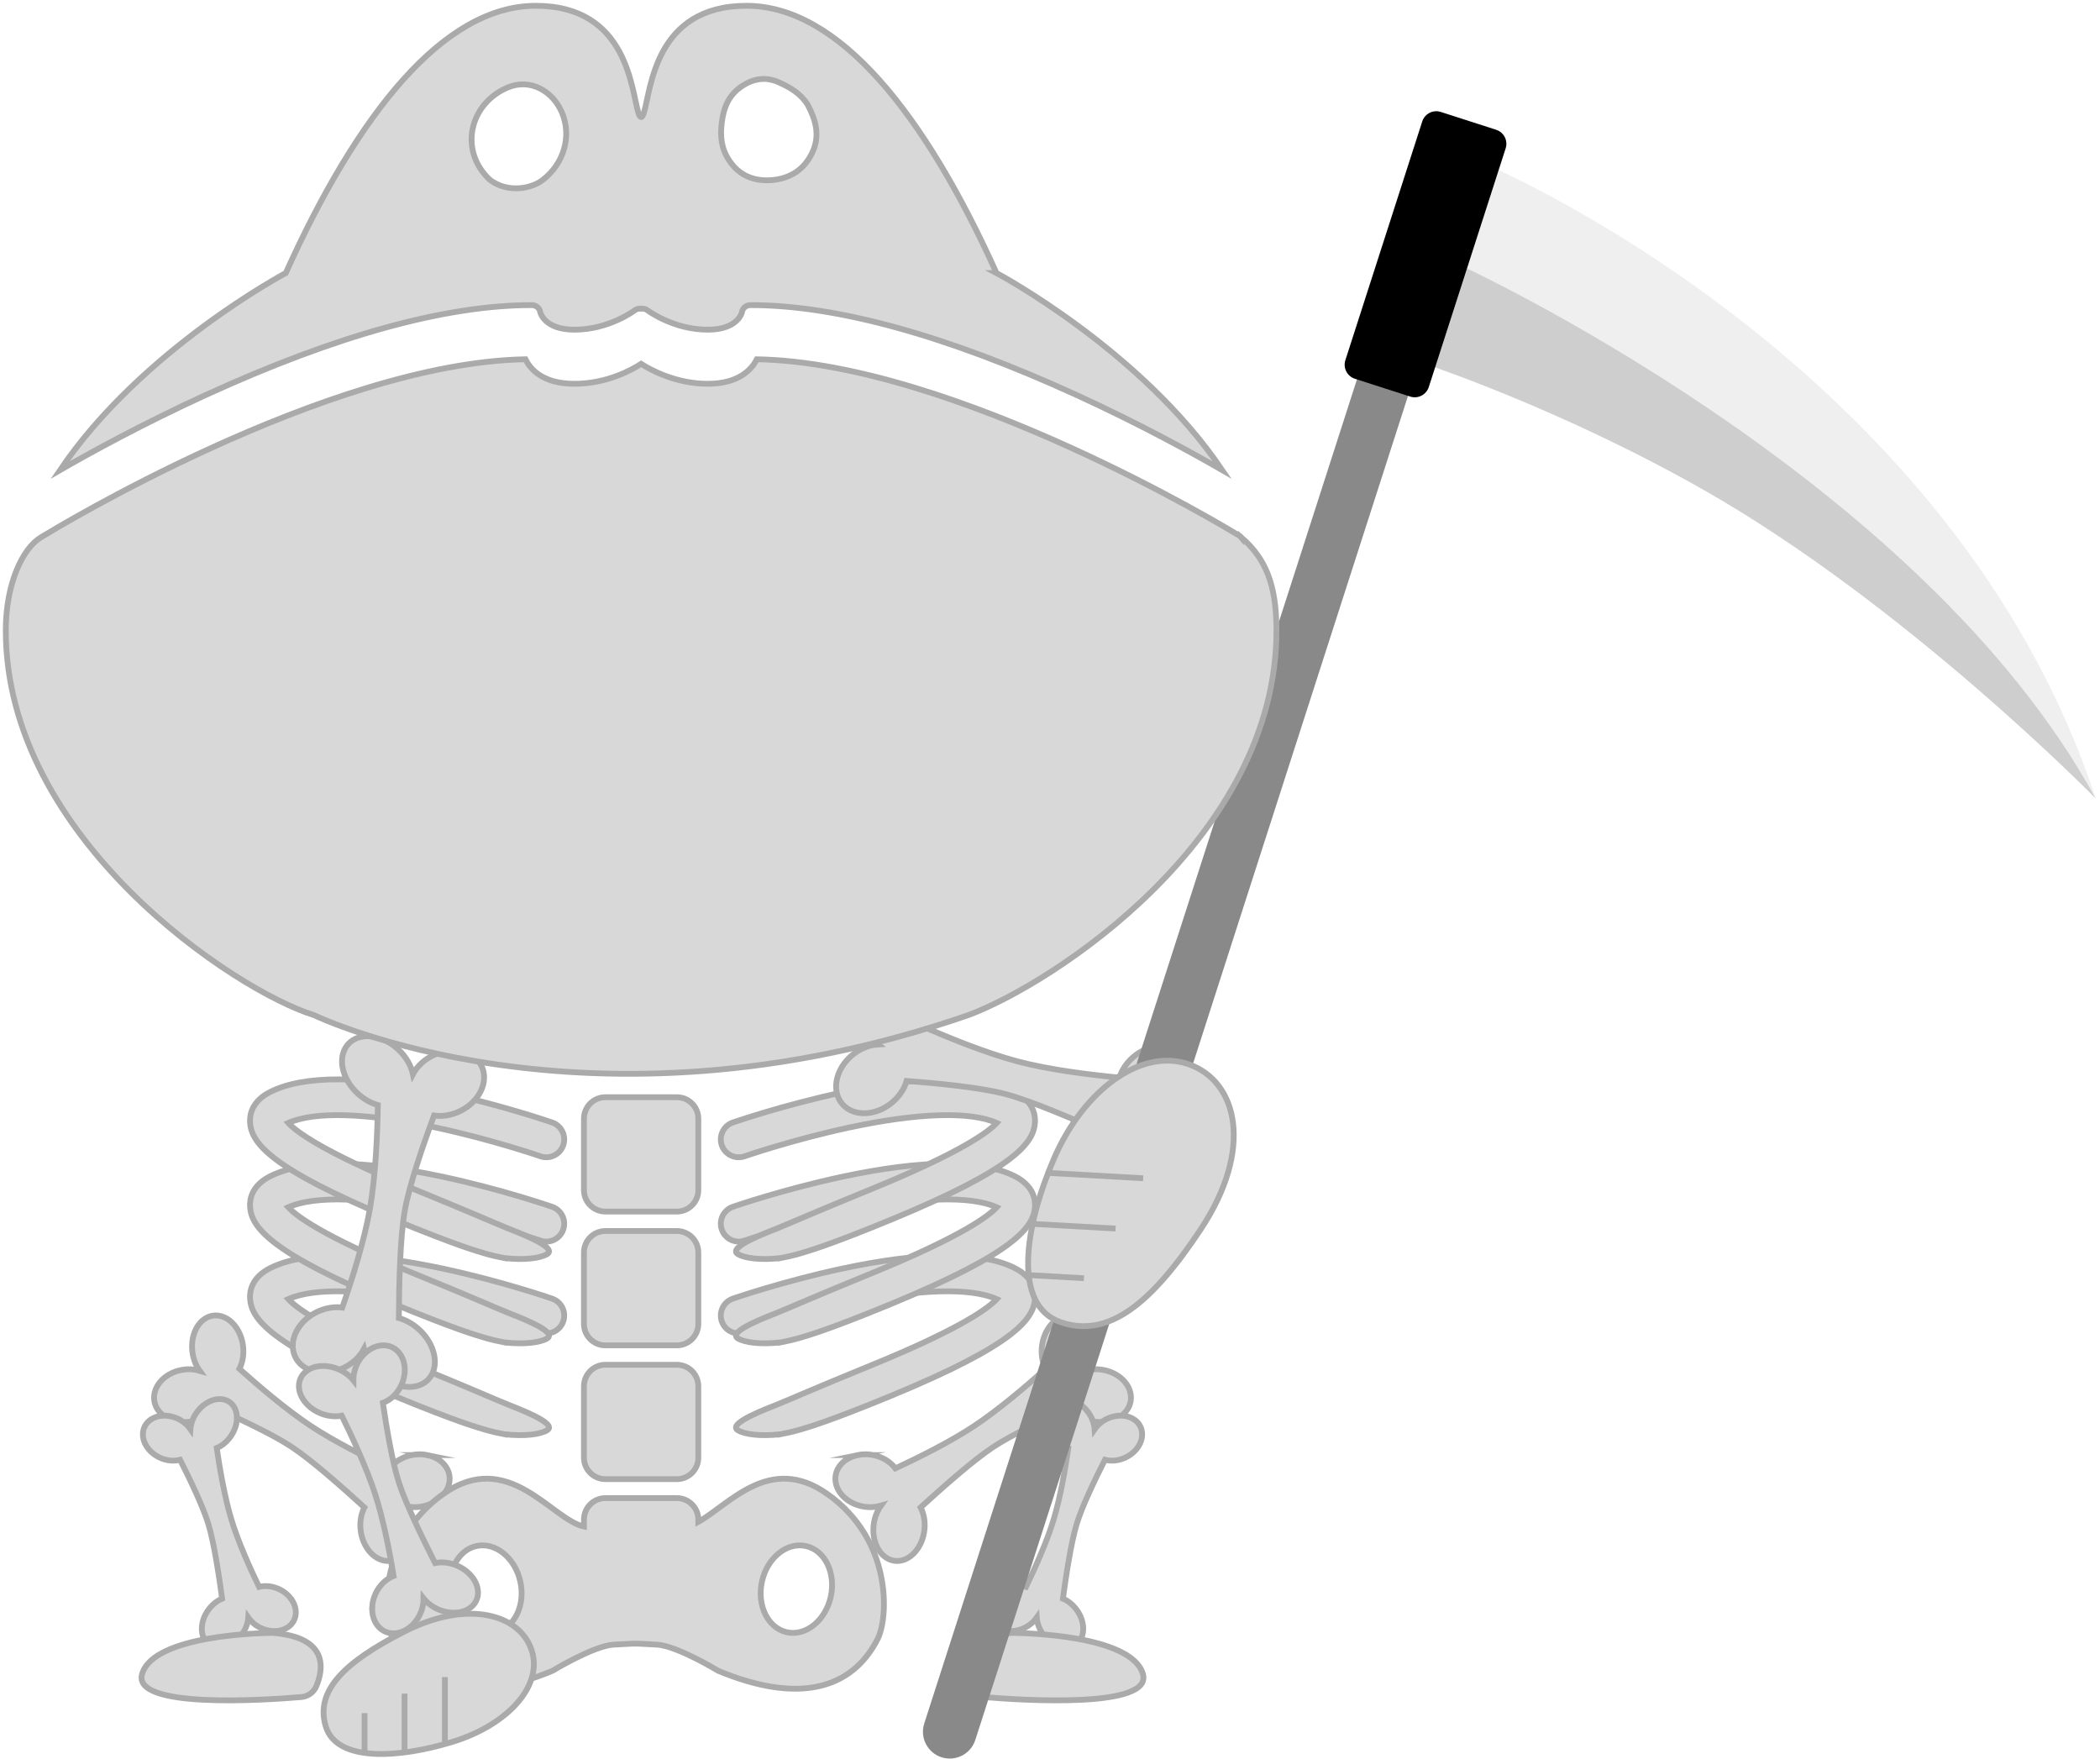
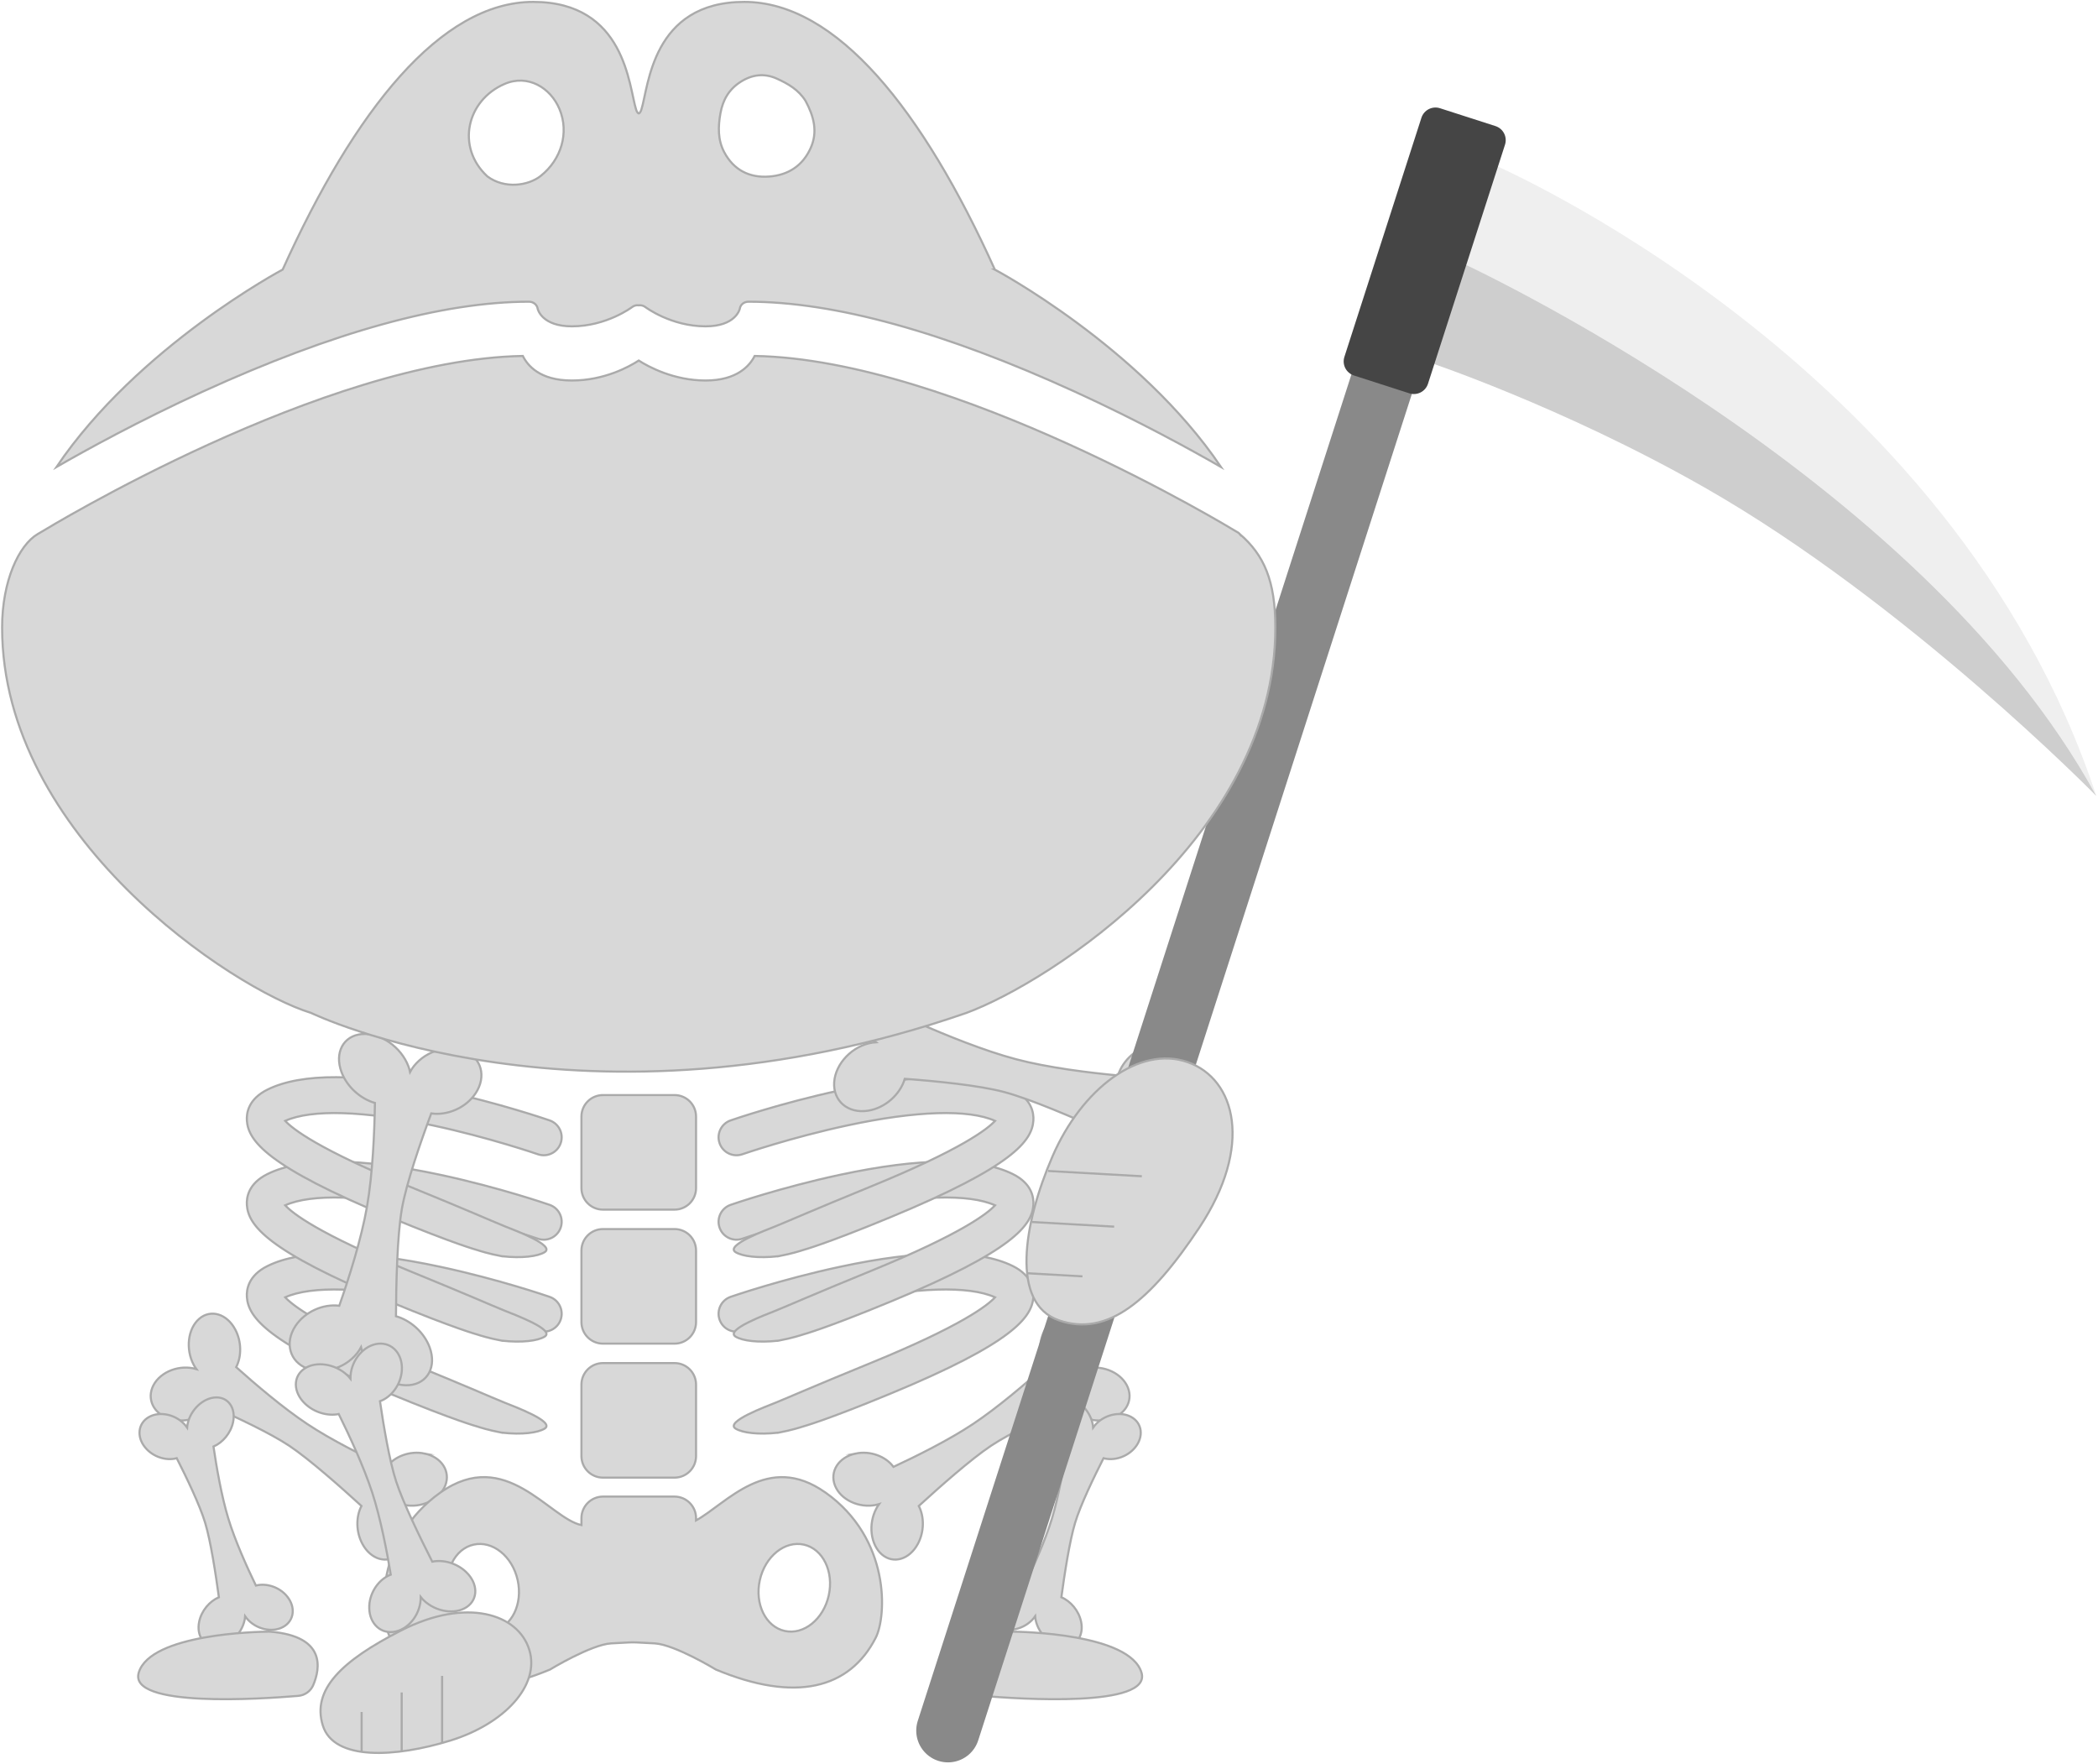
- <svg xmlns="http://www.w3.org/2000/svg" width="363" height="304" viewBox="0 0 363 304" fill="none">
-   <path d="M73.875 251.516C71.368 250.994 68.697 251.999 67.358 253.819C63.416 251.983 57.802 249.197 53.631 246.418C49.423 243.617 44.619 239.508 41.379 236.608C42.328 234.756 42.322 232.178 41.212 230.1C39.762 227.392 36.986 226.563 35.01 228.255C33.035 229.943 32.608 233.51 34.058 236.219C34.197 236.481 34.355 236.72 34.519 236.948C34.352 236.899 34.185 236.856 34.009 236.818C31.065 236.206 27.89 237.693 26.916 240.142C25.942 242.591 27.541 245.07 30.484 245.682C33.019 246.211 35.724 245.175 37.048 243.314C41.258 245.178 47.21 247.964 50.527 250.174C53.953 252.456 59.376 257.257 62.99 260.565C62.028 262.42 62.028 265.011 63.144 267.098C64.594 269.806 67.371 270.635 69.346 268.944C71.322 267.256 71.748 263.688 70.298 260.98C70.159 260.717 70.002 260.479 69.838 260.25C70.005 260.3 70.172 260.343 70.348 260.38C73.291 260.992 76.466 259.505 77.44 257.056C78.414 254.608 76.816 252.128 73.872 251.516H73.875Z" fill="#D8D8D8" stroke="#AAAAAA" stroke-miterlimit="10" />
-   <path d="M50.157 276.16C48.84 274.558 46.604 273.835 44.78 274.299C43.253 271.145 41.175 266.548 40.007 262.686C38.829 258.791 37.969 253.773 37.462 250.31C39.054 249.627 40.433 248.007 40.835 246.14C41.361 243.704 40.038 241.774 37.88 241.833C35.719 241.892 33.542 243.914 33.013 246.35C32.961 246.585 32.933 246.817 32.917 247.043C32.837 246.928 32.754 246.814 32.661 246.702C31.115 244.823 28.302 244.146 26.376 245.188C24.45 246.229 24.137 248.598 25.683 250.477C27.015 252.097 29.288 252.821 31.124 252.323C32.803 255.631 35.1 260.398 36.028 263.472C36.986 266.644 37.867 272.41 38.396 276.32C36.794 276.998 35.406 278.624 35.001 280.5C34.476 282.937 35.799 284.866 37.957 284.807C40.118 284.748 42.294 282.726 42.823 280.29C42.876 280.055 42.904 279.823 42.919 279.598C42.999 279.712 43.083 279.826 43.176 279.938C44.721 281.817 47.535 282.494 49.461 281.453C51.387 280.411 51.699 278.043 50.153 276.163L50.157 276.16Z" fill="#D8D8D8" stroke="#AAAAAA" stroke-miterlimit="10" />
-   <path d="M47.325 282.266C47.223 282.256 47.121 282.253 47.016 282.253C45.12 282.272 26.577 282.615 24.57 289.327C22.755 295.402 45.59 293.887 52.086 293.34C53.233 293.244 54.228 292.527 54.674 291.472C55.882 288.61 56.903 283.085 47.325 282.266Z" fill="#D8D8D8" stroke="#AAAAAA" stroke-miterlimit="10" />
-   <path d="M148.25 251.516C150.757 250.994 153.428 251.999 154.767 253.82C158.709 251.983 164.323 249.198 168.494 246.418C172.701 243.617 177.506 239.508 180.746 236.608C179.797 234.757 179.803 232.178 180.913 230.1C182.363 227.392 185.139 226.564 187.115 228.255C189.09 229.943 189.517 233.511 188.067 236.219C187.928 236.482 187.77 236.72 187.606 236.949C187.773 236.899 187.94 236.856 188.116 236.819C191.06 236.206 194.235 237.694 195.209 240.142C196.183 242.591 194.584 245.07 191.641 245.682C189.106 246.211 186.401 245.175 185.077 243.314C180.866 245.178 174.915 247.964 171.598 250.175C168.172 252.456 162.749 257.258 159.135 260.566C160.097 262.421 160.097 265.011 158.981 267.098C157.531 269.807 154.754 270.635 152.779 268.944C150.803 267.256 150.377 263.688 151.827 260.98C151.966 260.717 152.123 260.479 152.287 260.25C152.12 260.3 151.953 260.343 151.777 260.38C148.834 260.992 145.659 259.505 144.685 257.057C143.711 254.608 145.309 252.129 148.253 251.516H148.25Z" fill="#D8D8D8" stroke="#AAAAAA" stroke-miterlimit="10" />
-   <path d="M171.972 276.16C173.289 274.558 175.524 273.835 177.348 274.299C178.876 271.145 180.953 266.548 182.122 262.686C183.3 258.791 184.159 253.773 184.666 250.31C183.074 249.627 181.695 248.007 181.293 246.14C180.768 243.704 182.091 241.774 184.249 241.833C186.41 241.892 188.587 243.914 189.115 246.35C189.168 246.585 189.196 246.817 189.211 247.043C189.291 246.928 189.375 246.814 189.468 246.703C191.014 244.823 193.827 244.146 195.753 245.188C197.679 246.229 197.991 248.598 196.445 250.477C195.113 252.097 192.841 252.821 191.004 252.323C189.325 255.631 187.028 260.399 186.101 263.472C185.142 266.644 184.261 272.41 183.733 276.321C185.334 276.998 186.722 278.624 187.127 280.5C187.653 282.937 186.33 284.866 184.172 284.807C182.011 284.748 179.834 282.726 179.305 280.29C179.253 280.055 179.225 279.823 179.21 279.598C179.129 279.712 179.046 279.826 178.953 279.938C177.407 281.818 174.594 282.495 172.668 281.453C170.741 280.411 170.429 278.043 171.975 276.163L171.972 276.16Z" fill="#D8D8D8" stroke="#AAAAAA" stroke-miterlimit="10" />
-   <path d="M174.801 282.266C174.903 282.256 175.005 282.253 175.11 282.253C177.005 282.272 195.549 282.615 197.555 289.327C199.37 295.402 176.535 293.887 170.04 293.34C168.893 293.244 167.897 292.527 167.452 291.472C166.243 288.61 165.223 283.085 174.801 282.266Z" fill="#D8D8D8" stroke="#AAAAAA" stroke-miterlimit="10" />
-   <path d="M87.201 247.918C84.886 247.482 83.325 246.969 83.003 246.864C82.892 246.826 79.129 245.834 67.922 241.197C46.627 232.385 43.467 227.97 43.226 224.514C43.136 223.216 43.476 220.792 46.778 219.159C52.64 216.259 62.694 216.309 76.662 219.308C86.732 221.469 95.101 224.356 95.45 224.477C97.064 225.036 97.917 226.799 97.358 228.409C96.798 230.023 95.039 230.877 93.425 230.317C93.342 230.289 85.013 227.417 75.305 225.339C63.399 222.792 54.384 222.517 49.833 224.554C51.097 225.942 55.577 229.47 71.289 235.894C81.94 240.25 84.895 241.602 87.687 242.739C89.267 243.382 96.554 246.054 94.566 247.231C93.391 247.93 90.738 248.307 87.201 247.915V247.918Z" fill="#D8D8D8" stroke="#AAAAAA" stroke-miterlimit="10" />
-   <path d="M87.201 232.043C84.886 231.607 83.325 231.093 83.003 230.988C82.892 230.951 79.129 229.959 67.922 225.321C46.627 216.51 43.467 212.095 43.226 208.639C43.136 207.34 43.476 204.916 46.778 203.284C52.64 200.384 62.694 200.434 76.662 203.432C86.732 205.593 95.101 208.481 95.45 208.602C97.064 209.161 97.917 210.923 97.358 212.534C96.798 214.148 95.039 215.001 93.425 214.442C93.342 214.414 85.013 211.542 75.305 209.464C63.399 206.917 54.384 206.642 49.833 208.679C51.097 210.067 55.577 213.595 71.289 220.019C81.94 224.375 84.895 225.726 87.687 226.864C89.267 227.507 96.554 230.178 94.566 231.356C93.391 232.055 90.738 232.432 87.201 232.039V232.043Z" fill="#D8D8D8" stroke="#AAAAAA" stroke-miterlimit="10" />
-   <path d="M87.201 217.468C84.886 217.032 83.325 216.519 83.003 216.414C82.892 216.377 79.129 215.384 67.922 210.747C46.627 201.936 43.467 197.521 43.226 194.064C43.136 192.766 43.476 190.342 46.778 188.71C52.64 185.81 62.694 185.859 76.662 188.858C86.732 191.019 95.101 193.907 95.45 194.027C97.064 194.587 97.917 196.349 97.358 197.96C96.798 199.574 95.039 200.427 93.425 199.867C93.342 199.84 85.013 196.967 75.305 194.89C63.399 192.342 54.384 192.067 49.833 194.105C51.097 195.493 55.577 199.02 71.289 205.445C81.94 209.801 84.895 211.152 87.687 212.29C89.267 212.933 96.554 215.604 94.566 216.782C93.391 217.481 90.738 217.858 87.201 217.465V217.468Z" fill="#D8D8D8" stroke="#AAAAAA" stroke-miterlimit="10" />
-   <path d="M134.924 247.918C137.24 247.482 138.801 246.969 139.123 246.863C139.234 246.826 142.997 245.834 154.204 241.196C175.499 232.385 178.659 227.97 178.9 224.514C178.99 223.215 178.65 220.792 175.348 219.159C169.486 216.259 159.432 216.309 145.464 219.308C135.394 221.469 127.025 224.356 126.676 224.477C125.062 225.036 124.209 226.799 124.768 228.409C125.328 230.023 127.087 230.877 128.701 230.317C128.784 230.289 137.113 227.417 146.821 225.339C158.727 222.792 167.742 222.517 172.293 224.554C171.029 225.942 166.549 229.47 150.837 235.894C140.186 240.25 137.231 241.601 134.439 242.739C132.859 243.382 125.572 246.053 127.56 247.231C128.735 247.93 131.388 248.307 134.924 247.915V247.918Z" fill="#D8D8D8" stroke="#AAAAAA" stroke-miterlimit="10" />
-   <path d="M134.924 232.042C137.24 231.606 138.801 231.093 139.123 230.987C139.234 230.95 142.997 229.958 154.204 225.32C175.499 216.509 178.659 212.094 178.9 208.638C178.99 207.339 178.65 204.916 175.348 203.283C169.486 200.383 159.432 200.433 145.464 203.432C135.394 205.593 127.025 208.48 126.676 208.601C125.062 209.16 124.209 210.923 124.768 212.533C125.328 214.147 127.087 215.001 128.701 214.441C128.784 214.413 137.113 211.541 146.821 209.463C158.727 206.916 167.742 206.641 172.293 208.678C171.029 210.066 166.549 213.594 150.837 220.018C140.186 224.374 137.231 225.725 134.439 226.863C132.859 227.506 125.572 230.177 127.56 231.355C128.735 232.054 131.388 232.431 134.924 232.039V232.042Z" fill="#D8D8D8" stroke="#AAAAAA" stroke-miterlimit="10" />
-   <path d="M134.924 217.468C137.24 217.032 138.801 216.519 139.123 216.414C139.234 216.377 142.997 215.384 154.204 210.747C175.499 201.936 178.659 197.521 178.9 194.064C178.99 192.766 178.65 190.342 175.348 188.71C169.486 185.81 159.432 185.859 145.464 188.858C135.394 191.019 127.025 193.907 126.676 194.027C125.062 194.587 124.209 196.349 124.768 197.96C125.328 199.574 127.087 200.427 128.701 199.867C128.784 199.84 137.113 196.967 146.821 194.89C158.727 192.342 167.742 192.067 172.293 194.105C171.029 195.493 166.549 199.02 150.837 205.445C140.186 209.801 137.231 211.152 134.439 212.29C132.859 212.933 125.572 215.604 127.56 216.782C128.735 217.48 131.388 217.858 134.924 217.465V217.468Z" fill="#D8D8D8" stroke="#AAAAAA" stroke-miterlimit="10" />
-   <path d="M116.999 189.656H104.65C102.601 189.656 100.94 191.317 100.94 193.366V205.714C100.94 207.763 102.601 209.424 104.65 209.424H116.999C119.048 209.424 120.709 207.763 120.709 205.714V193.366C120.709 191.317 119.048 189.656 116.999 189.656Z" fill="#D8D8D8" stroke="#AAAAAA" stroke-miterlimit="10" />
-   <path d="M116.999 212.782H104.65C102.601 212.782 100.94 214.443 100.94 216.492V228.84C100.94 230.889 102.601 232.55 104.65 232.55H116.999C119.048 232.55 120.709 230.889 120.709 228.84V216.492C120.709 214.443 119.048 212.782 116.999 212.782Z" fill="#D8D8D8" stroke="#AAAAAA" stroke-miterlimit="10" />
-   <path d="M116.999 235.907H104.65C102.601 235.907 100.94 237.568 100.94 239.617V251.965C100.94 254.014 102.601 255.675 104.65 255.675H116.999C119.048 255.675 120.709 254.014 120.709 251.965V239.617C120.709 237.568 119.048 235.907 116.999 235.907Z" fill="#D8D8D8" stroke="#AAAAAA" stroke-miterlimit="10" />
-   <path d="M143.019 258.244C133.067 251.195 126.049 260.099 120.709 263.061V262.659C120.709 260.619 119.04 258.949 116.999 258.949H104.651C102.611 258.949 100.941 260.619 100.941 262.659V263.868C95.376 262.696 87.876 250.271 76.622 258.241C65.369 266.212 66.046 279.608 67.95 283.324C72.467 292.144 81.81 294.506 95.509 288.799C95.509 288.799 102.583 284.493 106.055 284.282C109.527 284.072 109.824 284.106 109.824 284.106C109.824 284.106 110.12 284.072 113.592 284.282C117.064 284.493 124.138 288.799 124.138 288.799C137.837 294.509 147.18 292.147 151.697 283.324C153.598 279.608 154.275 266.212 143.025 258.241L143.019 258.244ZM85.647 282.137C82.364 282.866 78.96 280.124 78.048 276.009C77.132 271.894 79.055 267.968 82.339 267.238C85.622 266.508 89.026 269.251 89.938 273.366C90.853 277.481 88.93 281.407 85.647 282.137ZM143.603 276.009C142.688 280.124 139.287 282.866 136.004 282.137C132.72 281.407 130.8 277.481 131.712 273.366C132.628 269.251 136.028 266.508 139.312 267.238C142.595 267.968 144.515 271.894 143.603 276.009Z" fill="#D8D8D8" stroke="#AAAAAA" stroke-miterlimit="10" />
-   <path d="M51.605 229.504C53.234 227.037 56.384 225.655 59.164 226.014C60.802 221.324 62.979 214.507 63.953 208.874C64.936 203.194 65.236 195.981 65.316 191.016C62.84 190.311 60.499 188.249 59.544 185.68C58.298 182.332 59.875 179.398 63.065 179.132C66.256 178.866 69.851 181.364 71.097 184.712C71.218 185.037 71.305 185.355 71.373 185.671C71.465 185.494 71.567 185.321 71.682 185.148C73.596 182.251 77.608 180.842 80.647 182.001C83.687 183.16 84.599 186.447 82.685 189.344C81.037 191.839 77.831 193.227 75.03 192.822C73.194 197.756 70.733 204.848 69.957 209.328C69.156 213.953 68.97 222.223 68.942 227.822C71.431 228.518 73.787 230.586 74.746 233.168C75.991 236.516 74.415 239.447 71.224 239.716C68.034 239.982 64.438 237.484 63.192 234.135C63.072 233.811 62.985 233.492 62.917 233.177C62.824 233.353 62.719 233.526 62.608 233.7C60.694 236.596 56.681 238.006 53.642 236.847C50.603 235.687 49.691 232.401 51.605 229.504Z" fill="#D8D8D8" stroke="#AAAAAA" stroke-miterlimit="10" />
-   <path d="M64.342 277.703C64.499 275.316 66.073 273.165 68.046 272.416C67.381 268.406 66.28 262.653 64.827 258.198C63.374 253.743 60.87 248.348 59.071 244.703C57.166 245.089 54.85 244.437 53.258 242.916C51.184 240.931 51.137 238.223 53.15 236.869C55.163 235.514 58.477 236.028 60.551 238.012C60.752 238.204 60.929 238.405 61.093 238.609C61.093 238.448 61.093 238.285 61.105 238.118C61.29 235.313 63.424 232.831 65.866 232.568C68.311 232.308 70.142 234.37 69.956 237.175C69.796 239.589 68.191 241.766 66.184 242.489C66.809 246.749 67.823 252.806 68.979 256.349C70.173 260.006 73.135 266.094 75.206 270.181C77.113 269.782 79.445 270.435 81.043 271.962C83.117 273.947 83.164 276.655 81.151 278.009C79.138 279.363 75.824 278.85 73.75 276.865C73.549 276.674 73.373 276.473 73.209 276.269C73.209 276.429 73.209 276.593 73.196 276.76C73.011 279.564 70.878 282.047 68.435 282.31C65.99 282.569 64.159 280.507 64.348 277.703H64.342Z" fill="#D8D8D8" stroke="#AAAAAA" stroke-miterlimit="10" />
-   <path d="M91.944 285.382C93.842 291.547 87.612 298.194 78.266 301.069C68.92 303.945 58.217 304.603 56.319 298.438C54.421 292.274 59.534 287.308 69.805 282.065C81.163 276.268 90.046 279.215 91.941 285.382H91.944Z" fill="#D8D8D8" stroke="#AAAAAA" stroke-miterlimit="10" />
-   <path d="M63.019 302.998V296.119" stroke="#AAAAAA" stroke-miterlimit="10" />
-   <path d="M69.932 302.998V292.75" stroke="#AAAAAA" stroke-miterlimit="10" />
-   <path d="M76.903 301.57V289.89" stroke="#AAAAAA" stroke-miterlimit="10" />
-   <path d="M199.824 180.854C196.902 181.306 194.33 183.594 193.498 186.268C188.551 185.801 181.447 184.935 175.922 183.473C170.351 181.998 163.67 179.262 159.125 177.262C159.518 174.717 158.618 171.731 156.683 169.792C154.157 167.263 150.836 167.474 149.263 170.262C147.689 173.051 148.462 177.361 150.985 179.89C151.229 180.134 151.483 180.347 151.742 180.539C151.544 180.551 151.343 180.573 151.139 180.604C147.708 181.133 144.755 184.193 144.539 187.44C144.325 190.686 146.932 192.884 150.363 192.355C153.319 191.898 155.919 189.563 156.717 186.849C161.966 187.239 169.439 187.959 173.835 189.121C178.371 190.324 185.967 193.604 191.068 195.914C190.663 198.467 191.56 201.469 193.504 203.417C196.03 205.946 199.351 205.736 200.924 202.947C202.498 200.159 201.725 195.849 199.202 193.32C198.958 193.076 198.704 192.862 198.445 192.671C198.643 192.658 198.843 192.637 199.048 192.606C202.479 192.077 205.432 189.016 205.648 185.77C205.862 182.524 203.255 180.326 199.824 180.854Z" fill="#D8D8D8" stroke="#AAAAAA" stroke-miterlimit="10" />
-   <path d="M192.38 222.372C192.874 220.545 192.253 218.532 190.97 217.465C192.497 214.637 194.8 210.617 197.032 207.662C199.283 204.681 202.526 201.312 204.808 199.052C206.131 199.831 208.033 199.939 209.612 199.209C211.675 198.257 212.407 196.244 211.248 194.717C210.092 193.187 207.479 192.72 205.42 193.672C205.219 193.765 205.037 193.87 204.864 193.981C204.907 193.861 204.947 193.737 204.981 193.61C205.562 191.465 204.607 189.059 202.845 188.237C201.083 187.415 199.184 188.484 198.603 190.63C198.102 192.479 198.745 194.516 200.056 195.573C198.495 198.597 196.179 202.867 194.405 205.219C192.571 207.646 188.793 211.44 186.193 213.963C184.87 213.174 182.959 213.063 181.37 213.796C179.308 214.748 178.575 216.761 179.735 218.288C180.891 219.818 183.503 220.285 185.562 219.333C185.763 219.24 185.946 219.135 186.119 219.024C186.076 219.144 186.036 219.268 186.002 219.395C185.42 221.54 186.376 223.946 188.138 224.768C189.9 225.59 191.798 224.521 192.38 222.375V222.372Z" fill="#D8D8D8" stroke="#AAAAAA" stroke-miterlimit="10" />
-   <path d="M257.425 28.685L251.968 45.63C251.968 45.63 331.667 81.994 362.269 138.034C337.418 62.597 257.425 28.688 257.425 28.688V28.685Z" fill="#EFEFEF" />
-   <path d="M251.971 45.63L246.399 62.928C246.399 62.928 269.986 70.725 294.648 84.777C329.58 104.678 362.268 138.034 362.268 138.034C331.667 81.997 251.967 45.63 251.967 45.63H251.971Z" fill="#CECECE" />
-   <path fill-rule="evenodd" clip-rule="evenodd" d="M253.379 22.256C255.817 23.041 257.158 25.653 256.373 28.091L168.588 300.757C167.803 303.195 165.191 304.535 162.753 303.75C160.315 302.965 158.975 300.352 159.76 297.914L247.544 25.249C248.329 22.811 250.941 21.471 253.379 22.256Z" fill="#898989" />
-   <path d="M245.844 20.996L232.556 62.26C232.124 63.601 232.861 65.038 234.202 65.47L243.766 68.549C245.107 68.981 246.544 68.244 246.976 66.903L260.264 25.639C260.696 24.298 259.959 22.861 258.618 22.43L249.054 19.35C247.713 18.918 246.276 19.655 245.844 20.996Z" fill="black" />
-   <path d="M172.253 47.196C159.84 19.677 144.966 1 129.031 1C113.097 1 112.534 15.636 111.279 19.581C111.063 20.258 110.825 20.242 110.825 20.242C110.825 20.242 110.587 20.258 110.37 19.581C109.115 15.636 108.549 1 92.618 1C76.687 1 61.81 19.677 49.397 47.196C49.397 47.196 24.453 60.44 10.38 81.259C15.425 78.35 24.617 73.283 35.599 68.259C58.118 57.961 77.055 52.739 91.882 52.739C92.649 52.739 93.289 53.24 93.4 53.997C93.422 54.093 94.151 56.987 99.293 56.987C105.26 56.987 109.637 53.697 109.681 53.663C110.018 53.407 110.426 53.308 110.815 53.36C111.211 53.308 111.625 53.404 111.969 53.666C112.009 53.697 116.387 56.987 122.353 56.987C127.498 56.987 128.224 54.09 128.252 53.969C128.367 53.212 129 52.739 129.764 52.739C144.592 52.739 163.528 57.961 186.048 68.259C197.029 73.28 206.218 78.35 211.266 81.259C197.193 60.44 172.25 47.196 172.25 47.196H172.253ZM93.938 31.014C91.761 32.751 87.671 33.32 84.716 31.116C79.253 26.07 81.142 17.967 87.684 15.154C91.706 13.425 95.611 15.809 97.15 19.488C98.866 23.597 97.441 28.216 93.938 31.011V31.014ZM140.467 26.253C139.076 29.316 136.566 30.902 133.304 31.14C129.894 31.391 127.189 29.997 125.566 26.924C124.453 24.815 124.502 22.54 124.919 20.212C125.337 17.88 126.413 16.059 128.398 14.795C130.367 13.54 132.466 13.258 134.627 14.232C136.559 15.104 138.39 16.146 139.608 18.094C141.027 20.746 141.757 23.415 140.467 26.253Z" fill="#D8D8D8" stroke="#AAAAAA" stroke-miterlimit="10" />
-   <path d="M214.519 92.847C214.293 92.572 214.04 92.488 213.82 92.352C213.332 92.049 165.13 62.706 130.822 62.1C130.002 63.73 127.835 66.339 122.354 66.339C116.872 66.339 112.485 63.968 110.825 62.892C109.165 63.968 104.87 66.339 99.293 66.339C93.716 66.339 91.644 63.73 90.825 62.1C56.517 62.703 8.51 92.021 7.897 92.392C7.678 92.525 7.897 92.392 7.128 92.844C3.888 94.763 1 100.931 1 108.96C1 145.034 40.765 171.313 54.275 175.468C54.275 175.468 101.414 198.297 167.371 175.468C181.772 170.147 220.647 145.034 220.647 108.96C220.647 100.928 218.702 96.455 214.519 92.844V92.847Z" fill="#D8D8D8" stroke="#AAAAAA" stroke-miterlimit="10" />
-   <path d="M205.503 183.968C197.19 181.059 187.269 188.509 182.198 200.239C177.131 211.969 174.973 225.612 183.287 228.522C191.6 231.431 199.063 225.278 207.516 212.547C216.862 198.471 213.817 186.877 205.503 183.968Z" fill="#D8D8D8" stroke="#AAAAAA" stroke-miterlimit="10" />
-   <path d="M177.852 220.406L187.374 220.941" stroke="#AAAAAA" stroke-miterlimit="10" />
-   <path d="M178.655 211.561L192.84 212.362" stroke="#AAAAAA" stroke-miterlimit="10" />
-   <path d="M181.447 202.756L197.61 203.665" stroke="#AAAAAA" stroke-miterlimit="10" />
+ <svg xmlns="http://www.w3.org/2000/svg" width="991" height="833" viewBox="0 0 991 833" fill="none">
+   <path d="M200.543 686.58C193.678 685.15 186.364 687.9 182.699 692.884C171.905 687.858 156.532 680.234 145.112 672.626C133.591 664.96 120.436 653.714 111.564 645.776C114.163 640.707 114.146 633.65 111.107 627.964C107.137 620.551 99.535 618.283 94.125 622.912C88.716 627.532 87.548 637.297 91.518 644.71C91.899 645.429 92.331 646.081 92.779 646.707C92.322 646.572 91.865 646.453 91.383 646.352C83.324 644.676 74.63 648.746 71.963 655.448C69.297 662.15 73.673 668.937 81.732 670.612C88.674 672.059 96.081 669.224 99.704 664.13C111.234 669.233 127.53 676.857 136.613 682.908C145.993 689.153 160.841 702.294 170.737 711.348C168.104 716.426 168.104 723.517 171.16 729.229C175.13 736.641 182.732 738.909 188.142 734.28C193.551 729.66 194.719 719.895 190.749 712.482C190.368 711.763 189.937 711.111 189.488 710.485C189.945 710.621 190.402 710.739 190.885 710.841C198.944 712.516 207.637 708.446 210.304 701.744C212.971 695.042 208.594 688.256 200.535 686.58H200.543Z" fill="#D8D8D8" stroke="#AAAAAA" stroke-miterlimit="10" />
+   <path d="M135.598 754.031C131.991 749.647 125.871 747.667 120.876 748.937C116.694 740.305 111.006 727.722 107.806 717.153C104.58 706.491 102.227 692.757 100.839 683.28C105.198 681.41 108.974 676.975 110.075 671.864C111.514 665.196 107.89 659.916 101.982 660.077C96.064 660.238 90.105 665.772 88.657 672.44C88.513 673.083 88.437 673.718 88.394 674.335C88.174 674.022 87.946 673.709 87.692 673.405C83.46 668.26 75.756 666.406 70.482 669.258C65.208 672.11 64.353 678.592 68.586 683.737C72.234 688.171 78.456 690.151 83.485 688.788C88.082 697.843 94.371 710.891 96.911 719.303C99.535 727.985 101.948 743.766 103.395 754.471C99.01 756.324 95.209 760.775 94.1 765.911C92.661 772.579 96.284 777.86 102.193 777.699C108.111 777.538 114.07 772.004 115.518 765.336C115.661 764.693 115.738 764.058 115.78 763.44C116 763.753 116.229 764.067 116.483 764.371C120.715 769.516 128.419 771.369 133.693 768.518C138.967 765.666 139.822 759.184 135.589 754.039L135.598 754.031Z" fill="#D8D8D8" stroke="#AAAAAA" stroke-miterlimit="10" />
+   <path d="M127.843 770.743C127.564 770.718 127.284 770.709 126.997 770.709C121.807 770.76 71.032 771.7 65.538 790.071C60.569 806.698 123.094 802.552 140.88 801.054C144.02 800.792 146.746 798.829 147.965 795.943C151.275 788.107 154.069 772.986 127.843 770.743Z" fill="#D8D8D8" stroke="#AAAAAA" stroke-miterlimit="10" />
+   <path d="M404.187 686.58C411.052 685.15 418.366 687.9 422.032 692.884C432.825 687.858 448.198 680.234 459.618 672.626C471.139 664.96 484.295 653.714 493.166 645.776C490.567 640.707 490.584 633.65 493.623 627.964C497.594 620.551 505.195 618.283 510.604 622.912C516.014 627.532 517.182 637.297 513.212 644.71C512.831 645.429 512.399 646.081 511.951 646.707C512.408 646.572 512.865 646.453 513.347 646.352C521.406 644.676 530.1 648.746 532.767 655.448C535.434 662.15 531.057 668.937 522.998 670.612C516.056 672.059 508.649 669.224 505.026 664.13C493.496 669.233 477.2 676.857 468.117 682.908C458.737 689.153 443.889 702.294 433.993 711.348C436.626 716.426 436.626 723.517 433.57 729.229C429.6 736.641 421.998 738.909 416.589 734.28C411.179 729.66 410.011 719.895 413.981 712.482C414.362 711.763 414.794 711.111 415.242 710.485C414.785 710.621 414.328 710.739 413.846 710.841C405.787 712.516 397.093 708.446 394.426 701.744C391.76 695.042 396.136 688.256 404.195 686.58H404.187Z" fill="#D8D8D8" stroke="#AAAAAA" stroke-miterlimit="10" />
+   <path d="M469.142 754.031C472.748 749.647 478.868 747.667 483.863 748.937C488.045 740.305 493.734 727.722 496.933 717.153C500.159 706.491 502.512 692.757 503.9 683.28C499.541 681.41 495.765 676.975 494.665 671.864C493.226 665.196 496.849 659.916 502.758 660.077C508.675 660.238 514.635 665.772 516.082 672.44C516.226 673.083 516.302 673.718 516.345 674.335C516.565 674.022 516.793 673.709 517.047 673.405C521.28 668.26 528.984 666.406 534.257 669.258C539.531 672.11 540.386 678.592 536.153 683.737C532.505 688.171 526.283 690.151 521.254 688.788C516.658 697.843 510.368 710.891 507.828 719.303C505.204 727.985 502.791 743.766 501.344 754.471C505.729 756.324 509.53 760.775 510.639 765.911C512.078 772.579 508.455 777.86 502.546 777.699C496.629 777.538 490.669 772.004 489.222 765.336C489.078 764.693 489.001 764.058 488.959 763.44C488.739 763.753 488.51 764.067 488.256 764.371C484.024 769.516 476.32 771.369 471.046 768.518C465.772 765.666 464.918 759.184 469.15 754.039L469.142 754.031Z" fill="#D8D8D8" stroke="#AAAAAA" stroke-miterlimit="10" />
+   <path d="M476.887 770.743C477.166 770.718 477.446 770.709 477.734 770.709C482.923 770.76 533.698 771.7 539.192 790.071C544.161 806.698 481.636 802.552 463.85 801.054C460.709 800.792 457.984 798.829 456.765 795.943C453.455 788.107 450.661 772.986 476.887 770.743Z" fill="#D8D8D8" stroke="#AAAAAA" stroke-miterlimit="10" />
+   <path d="M237.032 676.73C230.691 675.537 226.416 674.133 225.536 673.845C225.231 673.743 214.929 671.027 184.242 658.334C125.933 634.217 117.281 622.134 116.621 612.673C116.375 609.119 117.306 602.485 126.347 598.017C142.398 590.079 169.927 590.215 208.173 598.423C235.745 604.338 258.661 612.241 259.617 612.571C264.036 614.103 266.373 618.926 264.84 623.335C263.308 627.752 258.492 630.088 254.073 628.556C253.844 628.48 231.038 620.619 204.457 614.932C171.857 607.96 147.172 607.207 134.711 612.783C138.174 616.582 150.44 626.238 193.461 643.822C222.624 655.745 230.717 659.443 238.361 662.557C242.687 664.317 262.64 671.628 257.196 674.852C253.98 676.764 246.716 677.797 237.032 676.722V676.73Z" fill="#D8D8D8" stroke="#AAAAAA" stroke-miterlimit="10" />
+   <path d="M237.032 633.278C230.691 632.085 226.416 630.681 225.536 630.393C225.231 630.291 214.929 627.575 184.242 614.882C125.933 590.765 117.281 578.681 116.621 569.221C116.375 565.667 117.306 559.033 126.347 554.565C142.398 546.627 169.927 546.763 208.173 554.971C235.745 560.886 258.661 568.789 259.617 569.119C264.036 570.651 266.373 575.474 264.84 579.883C263.308 584.3 258.492 586.636 254.073 585.104C253.844 585.028 231.038 577.167 204.457 571.48C171.857 564.507 147.172 563.754 134.711 569.331C138.174 573.13 150.44 582.785 193.461 600.37C222.624 612.293 230.717 615.99 238.361 619.104C242.687 620.865 262.64 628.176 257.196 631.4C253.98 633.312 246.716 634.345 237.032 633.27V633.278Z" fill="#D8D8D8" stroke="#AAAAAA" stroke-miterlimit="10" />
+   <path d="M237.032 593.388C230.691 592.195 226.416 590.79 225.536 590.503C225.231 590.401 214.929 587.685 184.242 574.992C125.933 550.875 117.281 538.791 116.621 529.331C116.375 525.777 117.306 519.142 126.347 514.674C142.398 506.737 169.927 506.872 208.173 515.081C235.745 520.996 258.661 528.899 259.617 529.229C264.036 530.761 266.373 535.584 264.84 539.993C263.308 544.41 258.492 546.746 254.073 545.214C253.844 545.138 231.038 537.277 204.457 531.59C171.857 524.617 147.172 523.864 134.711 529.441C138.174 533.24 150.44 542.895 193.461 560.479C222.624 572.402 230.717 576.1 238.361 579.214C242.687 580.974 262.64 588.286 257.196 591.51C253.98 593.422 246.716 594.454 237.032 593.38V593.388Z" fill="#D8D8D8" stroke="#AAAAAA" stroke-miterlimit="10" />
+   <path d="M367.703 676.73C374.043 675.537 378.318 674.133 379.198 673.845C379.503 673.743 389.806 671.027 420.492 658.334C478.802 634.217 487.453 622.134 488.114 612.673C488.359 609.119 487.428 602.485 478.387 598.017C462.337 590.079 434.807 590.215 396.561 598.423C368.989 604.338 346.074 612.241 345.117 612.571C340.698 614.103 338.362 618.926 339.894 623.335C341.426 627.752 346.243 630.088 350.662 628.556C350.89 628.48 373.696 620.619 400.277 614.932C432.877 607.96 457.562 607.207 470.023 612.783C466.561 616.582 454.295 626.238 411.274 643.822C382.11 655.745 374.018 659.443 366.373 662.557C362.048 664.317 342.095 671.628 347.538 674.852C350.755 676.764 358.018 677.797 367.703 676.722V676.73Z" fill="#D8D8D8" stroke="#AAAAAA" stroke-miterlimit="10" />
+   <path d="M367.703 633.278C374.043 632.085 378.318 630.681 379.198 630.393C379.503 630.291 389.806 627.575 420.492 614.882C478.802 590.765 487.453 578.681 488.114 569.221C488.359 565.667 487.428 559.033 478.387 554.565C462.337 546.627 434.807 546.763 396.561 554.971C368.989 560.886 346.074 568.789 345.117 569.119C340.698 570.651 338.362 575.474 339.894 579.883C341.426 584.3 346.243 586.636 350.662 585.104C350.89 585.028 373.696 577.167 400.277 571.48C432.877 564.507 457.562 563.754 470.023 569.331C466.561 573.13 454.295 582.785 411.274 600.37C382.11 612.293 374.018 615.99 366.373 619.104C362.048 620.865 342.095 628.176 347.538 631.4C350.755 633.312 358.018 634.345 367.703 633.27V633.278Z" fill="#D8D8D8" stroke="#AAAAAA" stroke-miterlimit="10" />
+   <path d="M367.703 593.388C374.043 592.195 378.318 590.79 379.198 590.503C379.503 590.401 389.806 587.685 420.492 574.992C478.802 550.875 487.453 538.791 488.114 529.331C488.359 525.777 487.428 519.142 478.387 514.674C462.337 506.737 434.807 506.872 396.561 515.081C368.989 520.996 346.074 528.899 345.117 529.229C340.698 530.761 338.362 535.584 339.894 539.993C341.426 544.41 346.243 546.746 350.662 545.214C350.89 545.138 373.696 537.277 400.277 531.59C432.877 524.617 457.562 523.864 470.023 529.441C466.561 533.24 454.295 542.895 411.274 560.479C382.11 572.402 374.018 576.1 366.373 579.214C362.048 580.974 342.095 588.286 347.538 591.51C350.755 593.422 358.018 594.454 367.703 593.38V593.388Z" fill="#D8D8D8" stroke="#AAAAAA" stroke-miterlimit="10" />
+   <path d="M318.62 517.264H284.809C279.198 517.264 274.65 521.81 274.65 527.418V561.215C274.65 566.824 279.198 571.37 284.809 571.37H318.62C324.23 571.37 328.778 566.824 328.778 561.215V527.418C328.778 521.81 324.23 517.264 318.62 517.264Z" fill="#D8D8D8" stroke="#AAAAAA" stroke-miterlimit="10" />
+   <path d="M318.62 580.559H284.809C279.198 580.559 274.65 585.106 274.65 590.714V624.511C274.65 630.119 279.198 634.666 284.809 634.666H318.62C324.23 634.666 328.778 630.119 328.778 624.511V590.714C328.778 585.106 324.23 580.559 318.62 580.559Z" fill="#D8D8D8" stroke="#AAAAAA" stroke-miterlimit="10" />
+   <path d="M318.62 643.856H284.809C279.198 643.856 274.65 648.402 274.65 654.01V687.808C274.65 693.416 279.198 697.962 284.809 697.962H318.62C324.23 697.962 328.778 693.416 328.778 687.808V654.01C328.778 648.402 324.23 643.856 318.62 643.856Z" fill="#D8D8D8" stroke="#AAAAAA" stroke-miterlimit="10" />
+   <path d="M389.865 704.994C362.615 685.7 343.399 710.071 328.78 718.177V717.077C328.78 711.492 324.208 706.923 318.621 706.923H284.81C279.223 706.923 274.652 711.492 274.652 717.077V720.386C259.414 717.179 238.878 683.17 208.064 704.985C177.25 726.8 179.104 763.466 184.318 773.637C196.686 797.78 222.268 804.245 259.778 788.624C259.778 788.624 279.147 776.836 288.654 776.261C298.16 775.685 298.973 775.778 298.973 775.778C298.973 775.778 299.786 775.685 309.292 776.261C318.799 776.836 338.168 788.624 338.168 788.624C375.678 804.253 401.26 797.788 413.628 773.637C418.834 763.466 420.688 726.8 389.882 704.985L389.865 704.994ZM232.774 770.388C223.784 772.385 214.463 764.879 211.966 753.616C209.46 742.353 214.726 731.607 223.716 729.61C232.706 727.612 242.027 735.118 244.524 746.381C247.03 757.644 241.764 768.391 232.774 770.388ZM391.465 753.616C388.96 764.879 379.648 772.385 370.658 770.388C361.667 768.391 356.411 757.644 358.908 746.381C361.414 735.118 370.725 727.612 379.716 729.61C388.706 731.607 393.963 742.353 391.465 753.616Z" fill="#D8D8D8" stroke="#AAAAAA" stroke-miterlimit="10" />
+   <path d="M139.561 626.331C144.023 619.578 152.649 615.795 160.259 616.777C164.745 603.94 170.705 585.281 173.372 569.864C176.064 554.319 176.885 534.577 177.105 520.987C170.324 519.058 163.916 513.413 161.3 506.381C157.889 497.217 162.206 489.187 170.942 488.459C179.678 487.731 189.524 494.568 192.935 503.733C193.265 504.621 193.502 505.493 193.689 506.356C193.943 505.874 194.222 505.4 194.535 504.926C199.775 496.997 210.763 493.138 219.085 496.312C227.406 499.485 229.903 508.48 224.663 516.409C220.151 523.238 211.373 527.037 203.703 525.929C198.675 539.434 191.936 558.846 189.812 571.107C187.619 583.767 187.111 606.403 187.035 621.727C193.849 623.631 200.3 629.292 202.924 636.358C206.336 645.522 202.019 653.544 193.282 654.281C184.546 655.008 174.701 648.171 171.289 639.007C170.959 638.118 170.722 637.247 170.536 636.384C170.282 636.866 169.994 637.34 169.689 637.814C164.449 645.742 153.461 649.601 145.14 646.428C136.818 643.255 134.321 634.26 139.561 626.331Z" fill="#D8D8D8" stroke="#AAAAAA" stroke-miterlimit="10" />
+   <path d="M174.439 758.253C174.87 751.721 179.179 745.831 184.58 743.783C182.76 732.808 179.747 717.06 175.768 704.866C171.789 692.673 164.932 677.906 160.005 667.93C154.791 668.987 148.45 667.202 144.09 663.039C138.41 657.606 138.283 650.193 143.794 646.487C149.305 642.781 158.38 644.185 164.06 649.618C164.611 650.143 165.093 650.693 165.542 651.251C165.542 650.811 165.542 650.363 165.576 649.906C166.084 642.231 171.925 635.435 178.612 634.716C185.308 634.005 190.32 639.65 189.812 647.325C189.372 653.933 184.978 659.891 179.484 661.871C181.194 673.532 183.971 690.109 187.137 699.806C190.404 709.817 198.514 726.478 204.186 737.665C209.409 736.574 215.792 738.359 220.169 742.539C225.849 747.972 225.976 755.385 220.465 759.091C214.954 762.797 205.879 761.393 200.199 755.96C199.649 755.435 199.166 754.885 198.717 754.327C198.717 754.767 198.717 755.215 198.684 755.672C198.176 763.347 192.335 770.142 185.647 770.862C178.951 771.572 173.939 765.928 174.456 758.253H174.439Z" fill="#D8D8D8" stroke="#AAAAAA" stroke-miterlimit="10" />
+   <path d="M250.017 779.273C255.215 796.147 238.157 814.34 212.566 822.21C186.975 830.079 157.668 831.882 152.471 815.008C147.273 798.135 161.274 784.545 189.396 770.194C220.498 754.327 244.819 762.392 250.008 779.273H250.017Z" fill="#D8D8D8" stroke="#AAAAAA" stroke-miterlimit="10" />
+   <path d="M170.814 827.49V808.662" stroke="#AAAAAA" stroke-miterlimit="10" />
+   <path d="M189.742 827.49V799.438" stroke="#AAAAAA" stroke-miterlimit="10" />
+   <path d="M208.832 823.58V791.611" stroke="#AAAAAA" stroke-miterlimit="10" />
+   <path d="M545.407 493.172C537.407 494.408 530.364 500.67 528.087 507.989C514.543 506.711 495.089 504.342 479.962 500.34C464.707 496.303 446.413 488.814 433.969 483.339C435.044 476.375 432.581 468.201 427.282 462.895C420.365 455.973 411.274 456.549 406.965 464.181C402.656 471.814 404.772 483.61 411.68 490.532C412.349 491.201 413.043 491.784 413.754 492.309C413.212 492.343 412.662 492.402 412.103 492.487C402.707 493.934 394.622 502.311 394.03 511.196C393.445 520.081 400.582 526.098 409.979 524.651C418.071 523.398 425.191 517.01 427.375 509.58C441.749 510.646 462.21 512.618 474.247 515.8C486.666 519.091 507.465 528.07 521.433 534.391C520.324 541.38 522.779 549.597 528.104 554.928C535.02 561.85 544.112 561.275 548.421 553.642C552.73 546.009 550.613 534.213 543.705 527.291C543.037 526.623 542.343 526.039 541.632 525.514C542.174 525.48 542.724 525.421 543.282 525.336C552.679 523.889 560.763 515.512 561.356 506.627C561.94 497.742 554.804 491.725 545.407 493.172Z" fill="#D8D8D8" stroke="#AAAAAA" stroke-miterlimit="10" />
+   <path d="M525.022 606.809C526.377 601.808 524.675 596.299 521.162 593.379C525.344 585.637 531.651 574.636 537.762 566.546C543.925 558.389 552.805 549.165 559.053 542.98C562.676 545.112 567.882 545.408 572.208 543.411C577.854 540.805 579.861 535.296 576.686 531.116C573.52 526.927 566.367 525.649 560.729 528.256C560.179 528.51 559.679 528.797 559.205 529.102C559.324 528.772 559.434 528.433 559.527 528.087C561.118 522.214 558.503 515.63 553.678 513.38C548.852 511.129 543.654 514.057 542.063 519.929C540.692 524.989 542.453 530.566 546.042 533.46C541.767 541.736 535.426 553.422 530.567 559.861C525.547 566.504 515.202 576.887 508.083 583.792C504.46 581.634 499.228 581.33 494.877 583.335C489.231 585.941 487.225 591.45 490.399 595.63C493.565 599.819 500.718 601.097 506.356 598.491C506.906 598.237 507.406 597.949 507.88 597.644C507.761 597.974 507.651 598.313 507.558 598.66C505.967 604.532 508.582 611.116 513.408 613.367C518.233 615.618 523.431 612.69 525.022 606.817V606.809Z" fill="#D8D8D8" stroke="#AAAAAA" stroke-miterlimit="10" />
+   <path d="M703.123 76.679L688.182 123.06C688.182 123.06 906.41 222.59 990.2 375.973C922.156 169.499 703.123 76.688 703.123 76.688V76.679Z" fill="#EFEFEF" />
+   <path d="M688.19 123.06L672.936 170.405C672.936 170.405 737.518 191.746 805.046 230.206C900.696 284.676 990.2 375.973 990.2 375.973C906.41 222.599 688.181 123.06 688.181 123.06H688.19Z" fill="#CECECE" />
+   <path d="M688.156 71.162L447.791 817.462" stroke="#898989" stroke-width="30" stroke-miterlimit="10" stroke-linecap="round" />
+   <path d="M671.414 55.632L635.029 168.574C633.847 172.244 635.865 176.177 639.536 177.359L665.724 185.789C669.396 186.971 673.331 184.954 674.513 181.284L710.898 68.341C712.08 64.671 710.062 60.738 706.391 59.556L680.203 51.126C676.531 49.945 672.597 51.962 671.414 55.632Z" fill="#454545" />
+   <path d="M469.913 127.342C435.924 52.021 395.198 0.902 351.567 0.902C307.937 0.902 306.396 40.962 302.959 51.759C302.367 53.612 301.715 53.57 301.715 53.57C301.715 53.57 301.063 53.612 300.47 51.759C297.033 40.962 295.484 0.902 251.862 0.902C208.24 0.902 167.505 52.021 133.517 127.342C133.517 127.342 65.218 163.593 26.684 220.576C40.499 212.614 65.667 198.744 95.736 184.994C157.397 156.807 209.247 142.514 249.847 142.514C251.947 142.514 253.699 143.885 254.004 145.958C254.063 146.221 256.061 154.141 270.139 154.141C286.477 154.141 298.464 145.138 298.582 145.044C299.505 144.342 300.623 144.071 301.689 144.215C302.773 144.071 303.907 144.334 304.847 145.053C304.957 145.137 316.944 154.141 333.282 154.141C347.368 154.141 349.358 146.212 349.434 145.882C349.747 143.809 351.482 142.514 353.573 142.514C394.173 142.514 446.023 156.807 507.685 184.994C537.754 198.736 562.913 212.614 576.737 220.576C538.203 163.593 469.904 127.342 469.904 127.342H469.913ZM255.477 83.052C249.517 87.807 238.317 89.364 230.224 83.331C215.266 69.521 220.439 47.342 238.351 39.642C249.365 34.911 260.057 41.435 264.272 51.505C268.971 62.751 265.068 75.394 255.477 83.043V83.052ZM382.88 70.02C379.071 78.406 372.197 82.747 363.266 83.399C353.929 84.084 346.522 80.268 342.078 71.856C339.03 66.085 339.165 59.857 340.308 53.485C341.451 47.105 344.397 42.121 349.831 38.66C355.224 35.224 360.972 34.454 366.889 37.12C372.18 39.506 377.192 42.358 380.527 47.689C384.413 54.949 386.41 62.252 382.88 70.02Z" fill="#D8D8D8" stroke="#AAAAAA" stroke-miterlimit="10" />
+   <path d="M585.643 252.292C585.025 251.539 584.331 251.311 583.73 250.938C582.392 250.109 450.409 169.796 356.469 168.137C354.225 172.597 348.291 179.739 333.282 179.739C318.273 179.739 306.261 173.249 301.715 170.304C297.169 173.249 285.411 179.739 270.139 179.739C254.868 179.739 249.196 172.597 246.952 168.137C153.012 169.788 21.562 250.033 19.886 251.048C19.285 251.412 19.886 251.048 17.778 252.284C8.906 257.539 1 274.42 1 296.396C1 395.131 109.881 467.058 146.875 478.431C146.875 478.431 275.946 540.915 456.546 478.431C495.978 463.868 602.421 395.131 602.421 296.396C602.421 274.412 597.096 262.167 585.643 252.284V252.292Z" fill="#D8D8D8" stroke="#AAAAAA" stroke-miterlimit="10" />
+   <path d="M560.956 501.693C538.193 493.73 511.027 514.124 497.144 546.229C483.269 578.334 477.361 615.677 500.124 623.639C522.887 631.602 543.323 614.763 566.467 579.916C592.058 541.389 583.719 509.656 560.956 501.693Z" fill="#D8D8D8" stroke="#AAAAAA" stroke-miterlimit="10" />
+   <path d="M485.242 601.427L511.316 602.891" stroke="#AAAAAA" stroke-miterlimit="10" />
+   <path d="M487.443 577.217L526.282 579.41" stroke="#AAAAAA" stroke-miterlimit="10" />
+   <path d="M495.088 553.117L539.345 555.606" stroke="#AAAAAA" stroke-miterlimit="10" />
</svg>
